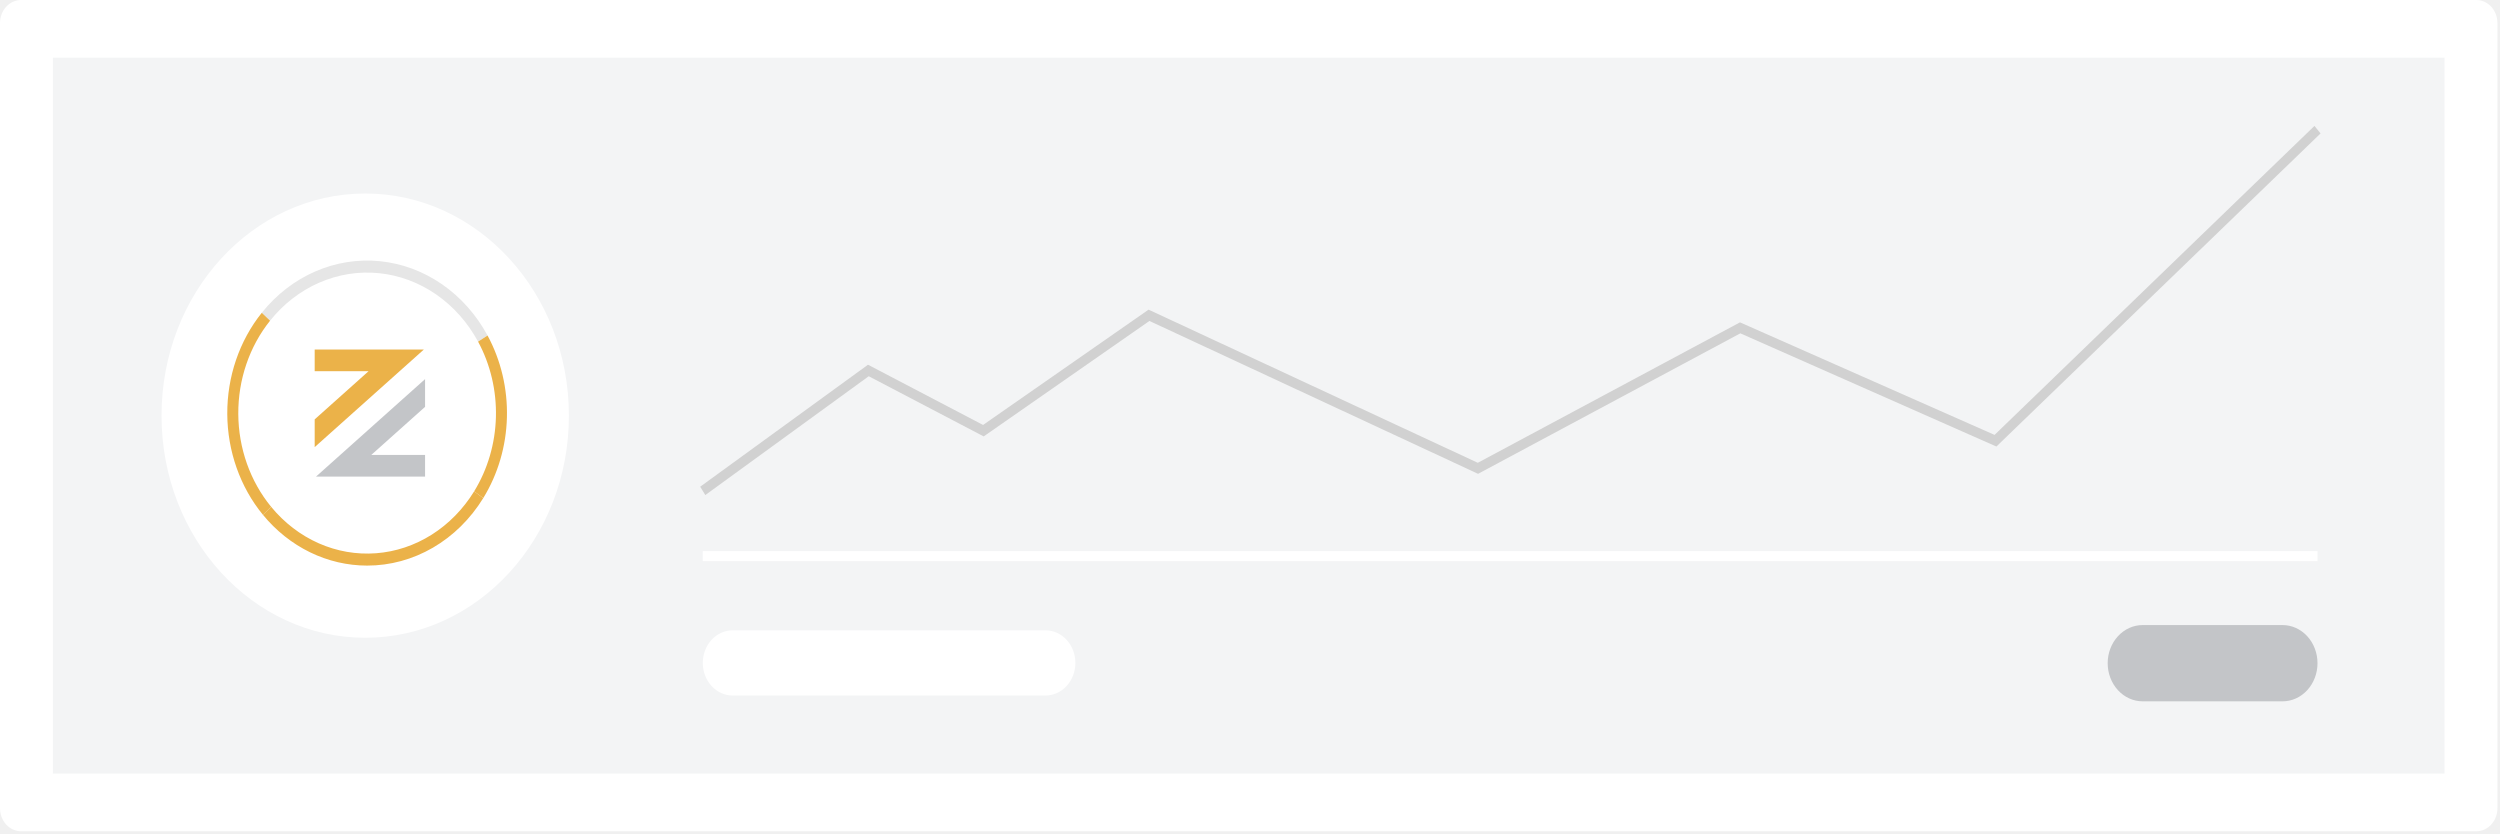
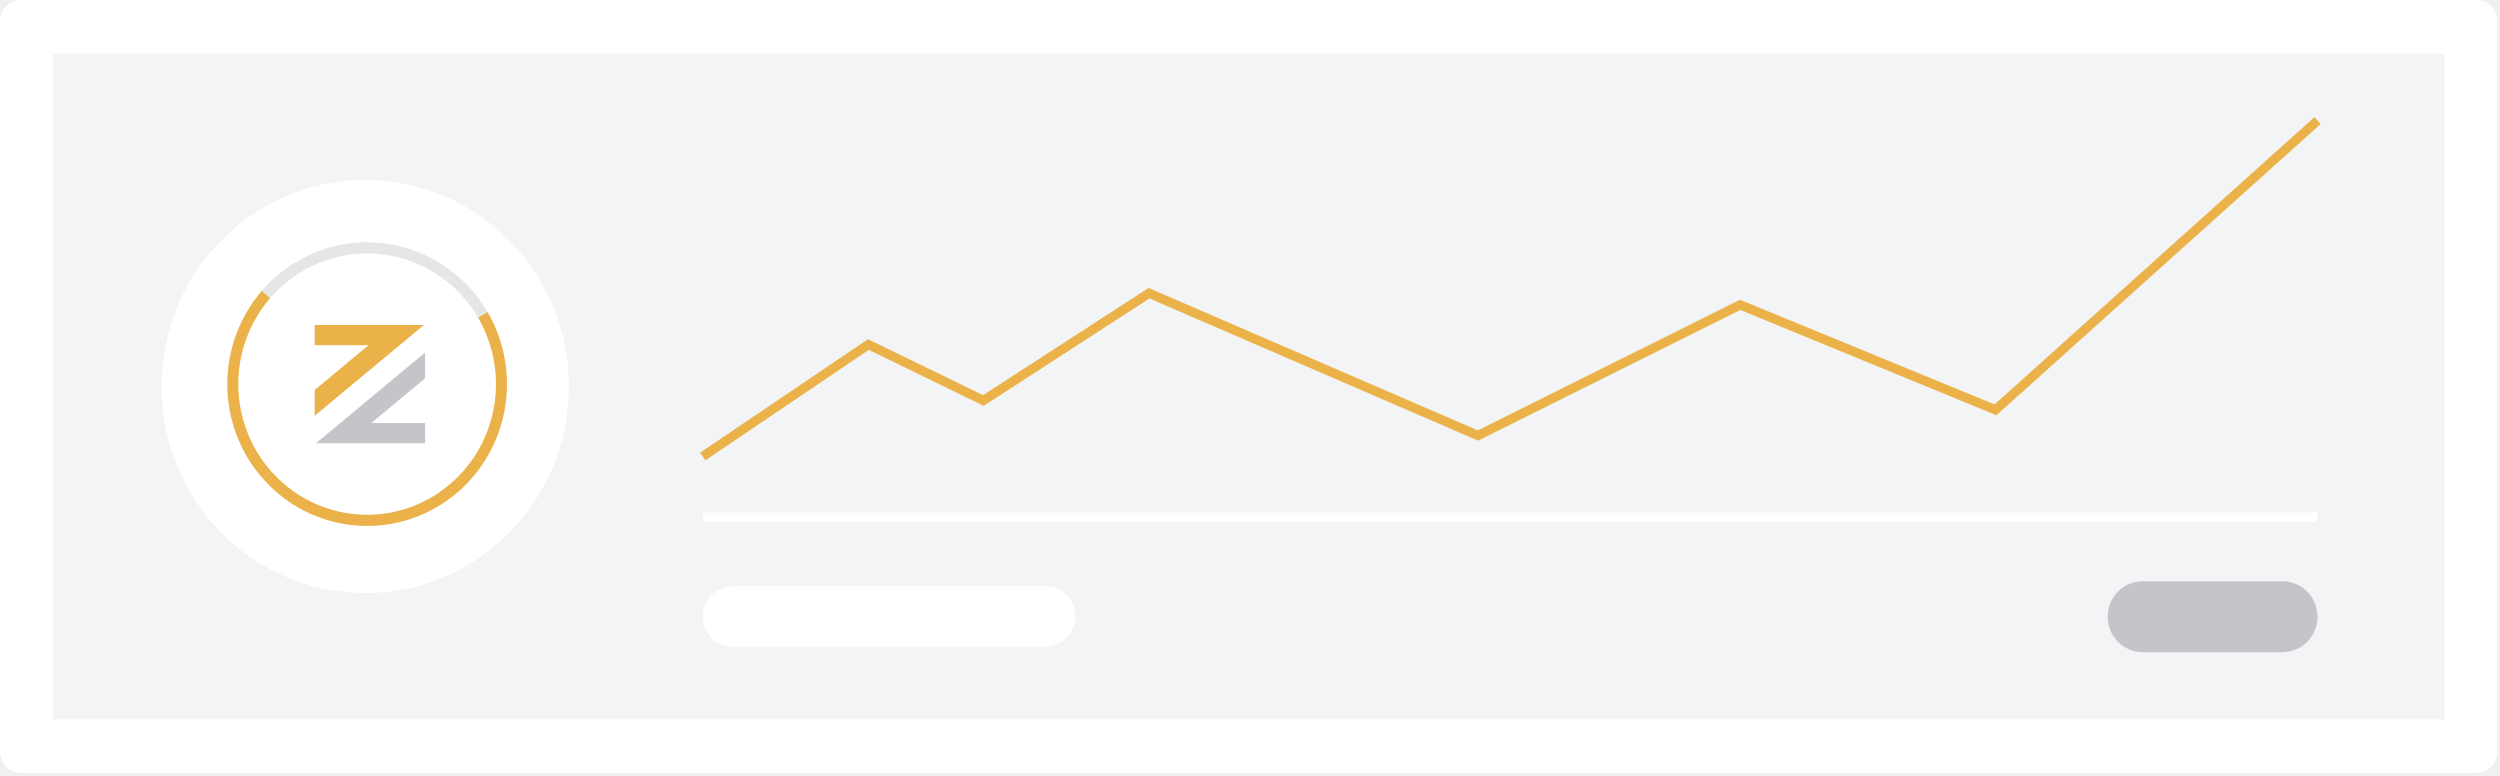
- <svg xmlns="http://www.w3.org/2000/svg" width="429" height="143" viewBox="0 0 429 143" fill="none">
-   <path d="M3.623 2.81178e-05C2.662 0.001 1.741 0.418 1.062 1.159C0.383 1.899 0.001 2.903 0 3.951V138.695C0.001 139.743 0.383 140.747 1.062 141.487C1.741 142.228 2.662 142.645 3.623 142.646H424.938C425.898 142.645 426.819 142.228 427.498 141.487C428.177 140.747 428.559 139.743 428.561 138.695V3.951C428.559 2.903 428.177 1.899 427.498 1.158C426.819 0.418 425.898 0.001 424.938 0L3.623 2.81178e-05Z" fill="white" />
-   <path d="M9.078 132.746H419.482V9.9H9.078V132.746Z" fill="#F3F4F5" />
-   <path d="M367.679 107.261C366.088 107.261 364.561 107.95 363.436 109.177C362.31 110.405 361.678 112.069 361.678 113.805C361.678 115.54 362.31 117.205 363.436 118.432C364.561 119.66 366.088 120.349 367.679 120.349H391.683C393.274 120.349 394.8 119.66 395.926 118.432C397.051 117.205 397.683 115.54 397.683 113.805C397.683 112.069 397.051 110.405 395.926 109.177C394.8 107.95 393.274 107.261 391.683 107.261H367.679Z" fill="#C3C5C8" />
-   <path d="M397.684 94.567H120.592V96.289H397.684V94.567Z" fill="white" />
-   <path d="M62.671 109.439C81.975 109.439 97.623 92.374 97.623 71.323C97.623 50.272 81.975 33.207 62.671 33.207C43.368 33.207 27.719 50.272 27.719 71.323C27.719 92.374 43.368 109.439 62.671 109.439Z" fill="white" />
-   <path d="M69.024 63.295L54 76.726L54 71.966L63.244 63.701H54L54 59.979H67.989H72.733L69.024 63.295Z" fill="#EBB249" />
-   <path d="M57.931 78.473L72.943 65.055V69.815L63.711 78.067H72.943V81.79H58.966H54.221L57.931 78.473Z" fill="#C3C5C8" />
-   <path d="M121.03 84.952L120.154 83.519L148.948 62.586L168.693 72.922L197.093 53.135L197.477 53.312L253.589 79.416L298.579 55.315L342.266 74.629L397.16 21.607L398.207 22.896L342.58 76.626L298.64 57.2L253.635 81.309L197.241 55.075L168.802 74.889L149.075 64.562L121.03 84.952Z" fill="#D1D1D1" />
-   <path d="M125.723 108.161C124.364 108.163 123.06 108.753 122.099 109.803C121.138 110.852 120.599 112.274 120.599 113.757C120.599 115.24 121.138 116.662 122.099 117.711C123.06 118.76 124.364 119.351 125.723 119.353H179.405C180.766 119.353 182.071 118.763 183.033 117.714C183.996 116.664 184.536 115.241 184.536 113.757C184.536 112.273 183.996 110.849 183.033 109.8C182.071 108.751 180.766 108.161 179.405 108.161H125.723Z" fill="white" />
-   <path d="M82.038 58.624C80.258 55.339 77.789 52.561 74.833 50.518C71.877 48.476 68.518 47.228 65.034 46.877C61.55 46.526 58.039 47.082 54.789 48.499C51.541 49.916 48.646 52.154 46.345 55.029L44.922 53.673C47.419 50.552 50.561 48.122 54.087 46.584C57.614 45.045 61.425 44.441 65.208 44.822C68.99 45.203 72.635 46.558 75.844 48.775C79.052 50.992 81.733 54.008 83.664 57.575L82.038 58.624Z" fill="#E6E6E6" />
-   <path d="M82.928 85.469L81.36 84.32C83.683 80.542 84.979 76.125 85.099 71.579C85.218 67.032 84.157 62.541 82.038 58.624L83.664 57.575C85.965 61.827 87.118 66.702 86.987 71.638C86.857 76.573 85.45 81.368 82.928 85.469Z" fill="#EBB249" />
-   <path d="M45.119 88.34C41.213 83.583 39.037 77.433 39.001 71.047C38.964 64.662 41.07 58.482 44.922 53.673L46.345 55.029C42.797 59.459 40.857 65.152 40.89 71.035C40.923 76.917 42.928 82.583 46.526 86.966L45.119 88.34Z" fill="#EBB249" />
-   <path d="M62.998 97.057C59.624 97.054 56.288 96.276 53.208 94.775C50.127 93.273 47.371 91.081 45.119 88.34L46.526 86.966C48.773 89.703 51.563 91.844 54.685 93.226C57.806 94.608 61.176 95.193 64.537 94.938C67.897 94.683 71.16 93.593 74.076 91.753C76.991 89.913 79.483 87.37 81.36 84.32L82.928 85.469C80.734 89.037 77.768 91.961 74.292 93.982C70.816 96.003 66.938 97.059 62.998 97.057Z" fill="#EBB249" />
+ <svg xmlns="http://www.w3.org/2000/svg" width="429" height="133" viewBox="0 0 429 133" fill="none">
+   <path d="M3.623 2.61475e-05C2.662 0.001 1.741 0.389 1.062 1.077C0.383 1.766 0.001 2.7 0 3.674V128.976C0.001 129.95 0.383 130.884 1.062 131.573C1.741 132.261 2.662 132.649 3.623 132.65H424.938C425.898 132.649 426.819 132.261 427.498 131.573C428.177 130.884 428.559 129.95 428.561 128.976V3.674C428.559 2.7 428.177 1.766 427.498 1.077C426.819 0.389 425.898 0.001 424.938 0L3.623 2.61475e-05Z" fill="white" />
+   <path d="M9.078 123.444H419.482V9.207H9.078V123.444Z" fill="#F3F4F5" />
+   <path d="M367.679 99.744C366.088 99.744 364.561 100.385 363.436 101.527C362.31 102.668 361.678 104.216 361.678 105.83C361.678 107.444 362.31 108.992 363.436 110.133C364.561 111.274 366.088 111.915 367.679 111.915H391.683C393.274 111.915 394.8 111.274 395.926 110.133C397.051 108.992 397.683 107.444 397.683 105.83C397.683 104.216 397.051 102.668 395.926 101.527C394.8 100.385 393.274 99.744 391.683 99.744H367.679Z" fill="#C3C5C8" />
+   <path d="M397.684 87.94H120.592V89.542H397.684V87.94Z" fill="white" />
+   <path d="M62.671 101.77C81.975 101.77 97.623 85.901 97.623 66.325C97.623 46.749 81.975 30.88 62.671 30.88C43.368 30.88 27.719 46.749 27.719 66.325C27.719 85.901 43.368 101.77 62.671 101.77Z" fill="white" />
+   <path d="M69.024 58.859L54 71.349L54 66.922L63.244 59.237H54L54 55.775H67.989H72.733L69.024 58.859Z" fill="#EBB249" />
+   <path d="M57.931 72.974L72.943 60.495V64.922L63.711 72.596H72.943V76.058H58.966H54.221L57.931 72.974Z" fill="#C3C5C8" />
+   <path d="M121.03 78.999L120.154 77.667L148.948 58.201L168.693 67.812L197.093 49.412L197.477 49.577L253.589 73.851L298.579 51.439L342.266 69.4L397.16 20.093L398.207 21.291L342.58 71.257L298.64 53.192L253.635 75.612L197.241 51.216L168.803 69.641L149.075 60.038L121.03 78.999Z" fill="#EBB249" />
+   <path d="M125.724 100.582C124.364 100.584 123.06 101.133 122.099 102.109C121.138 103.084 120.599 104.407 120.599 105.786C120.599 107.165 121.138 108.487 122.099 109.463C123.06 110.439 124.364 110.988 125.724 110.989H179.405C180.766 110.989 182.071 110.441 183.033 109.465C183.996 108.489 184.536 107.166 184.536 105.786C184.536 104.406 183.996 103.082 183.033 102.106C182.071 101.13 180.766 100.582 179.405 100.582H125.724Z" fill="white" />
+   <path d="M82.038 54.516C80.258 51.461 77.789 48.877 74.833 46.978C71.877 45.079 68.518 43.919 65.034 43.592C61.55 43.266 58.039 43.783 54.789 45.1C51.541 46.418 48.646 48.499 46.345 51.172L44.922 49.911C47.419 47.009 50.561 44.75 54.087 43.319C57.614 41.888 61.425 41.327 65.208 41.681C68.99 42.035 72.635 43.295 75.844 45.357C79.052 47.418 81.733 50.223 83.664 53.54L82.038 54.516Z" fill="#E6E6E6" />
+   <path d="M82.928 79.48L81.36 78.411C83.683 74.898 84.979 70.79 85.099 66.563C85.219 62.335 84.157 58.159 82.038 54.516L83.664 53.54C85.965 57.494 87.118 62.028 86.987 66.618C86.857 71.208 85.45 75.666 82.928 79.48Z" fill="#EBB249" />
+   <path d="M45.119 82.15C41.213 77.726 39.037 72.006 39.001 66.068C38.964 60.13 41.07 54.384 44.922 49.911L46.345 51.172C42.797 55.292 40.857 60.586 40.89 66.056C40.923 71.526 42.928 76.796 46.526 80.871L45.119 82.15Z" fill="#EBB249" />
+   <path d="M62.999 90.256C59.624 90.253 56.288 89.53 53.208 88.134C50.127 86.737 47.371 84.698 45.119 82.15L46.526 80.872C48.773 83.417 51.564 85.408 54.685 86.693C57.806 87.978 61.176 88.523 64.537 88.285C67.897 88.048 71.16 87.035 74.076 85.324C76.991 83.612 79.483 81.248 81.36 78.411L82.928 79.48C80.734 82.798 77.768 85.517 74.293 87.396C70.817 89.275 66.938 90.258 62.999 90.256Z" fill="#EBB249" />
</svg>
